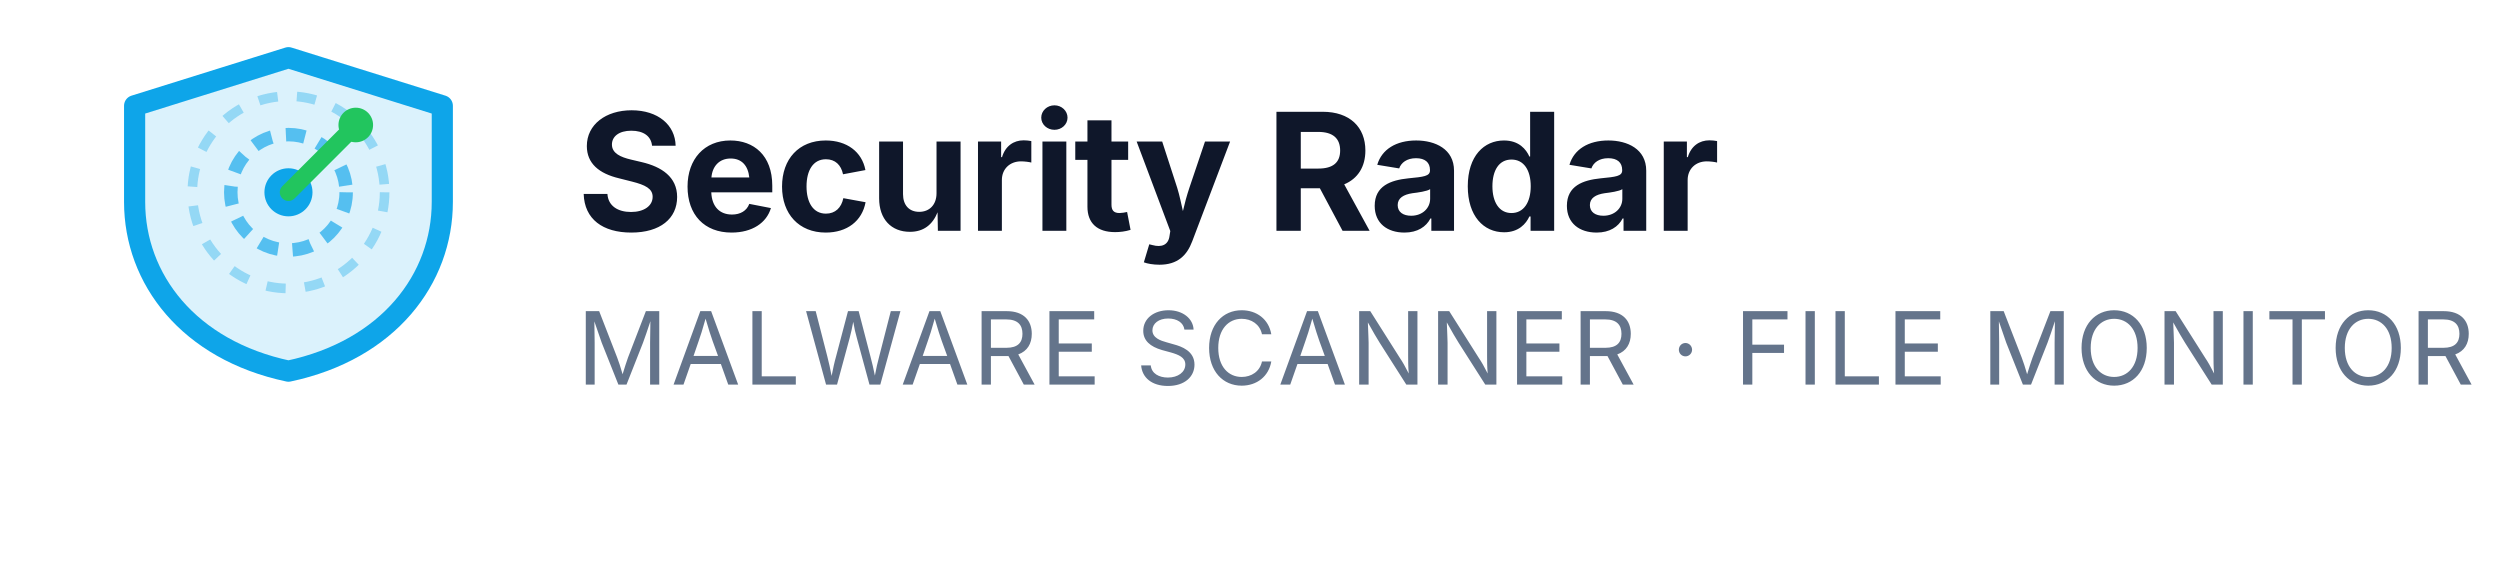
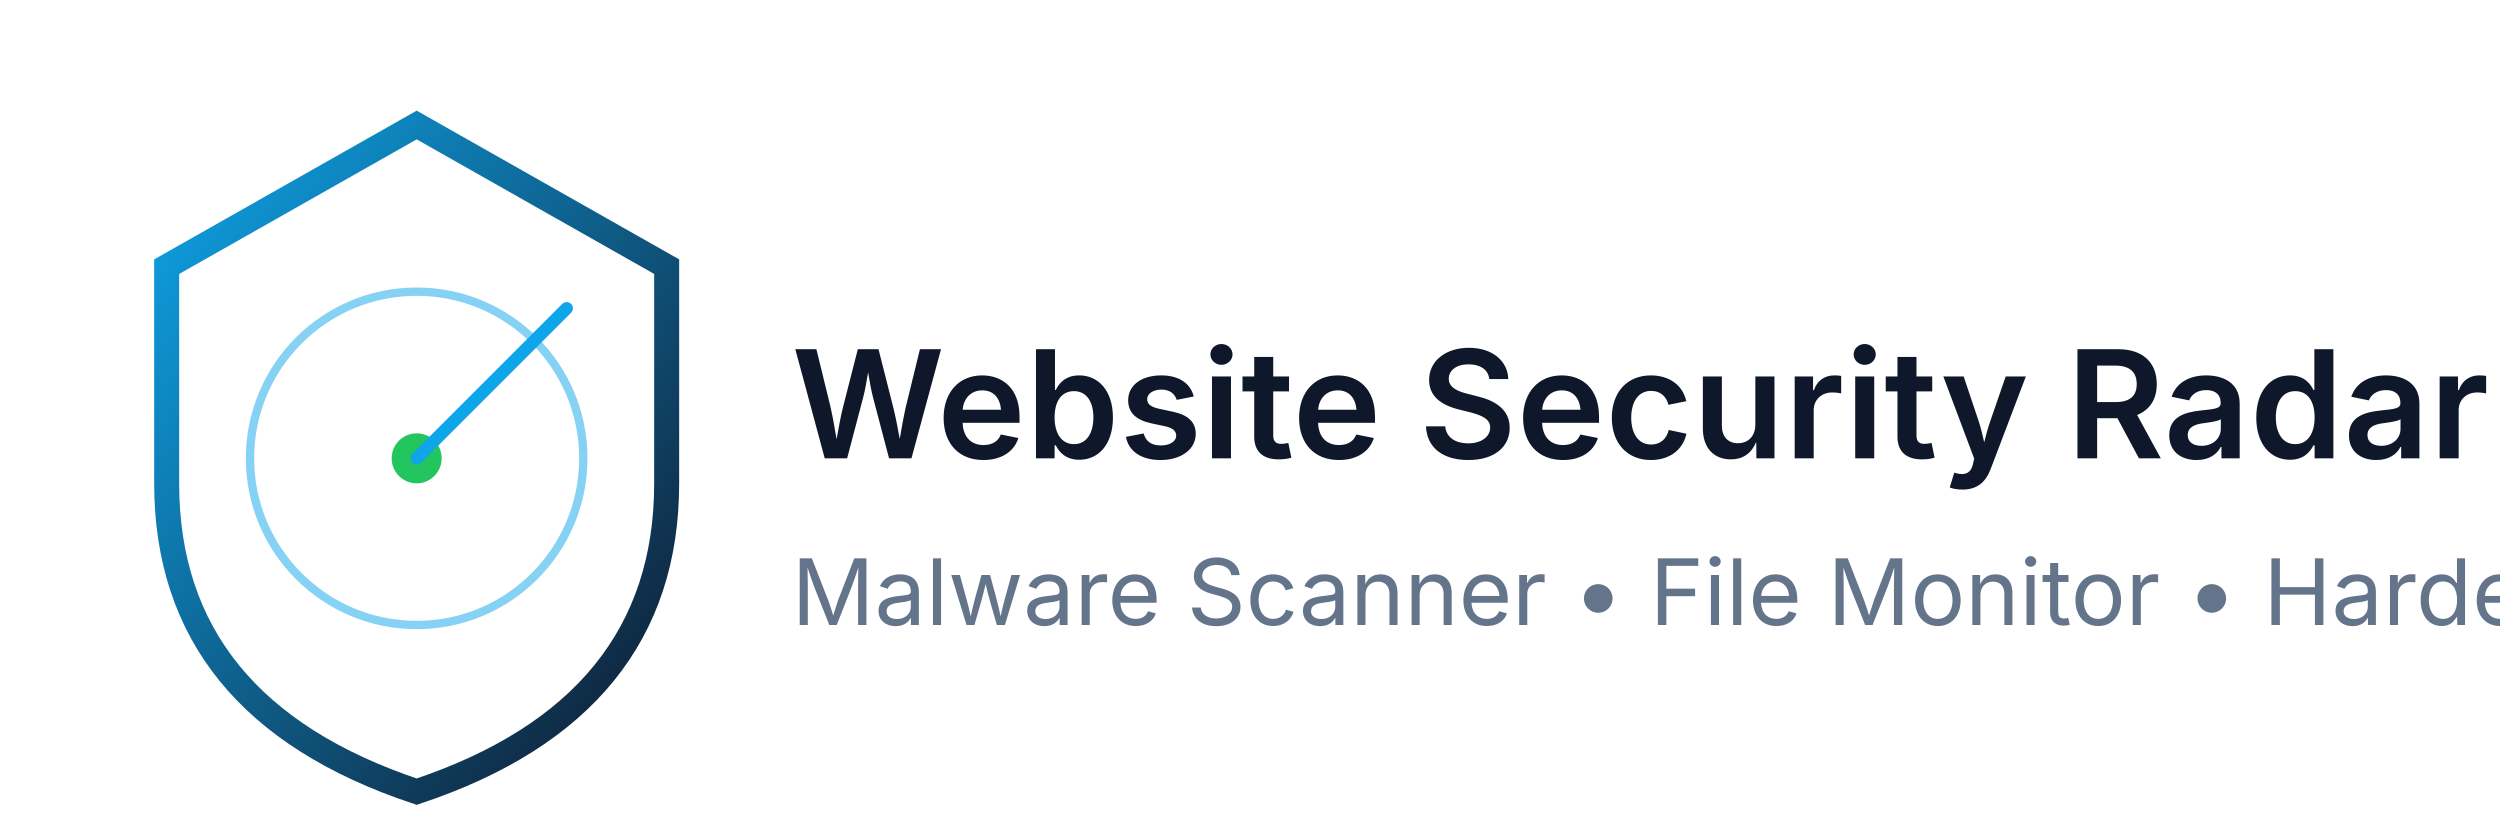
- <svg xmlns="http://www.w3.org/2000/svg" viewBox="0 0 260 60" fill="none">
-   <path d="M30 6L14 11v10c0 8 5.6 15.4 16 17.6C40.4 36.4 46 29 46 21V11L30 6z" fill="#0EA5E9" opacity=".15" />
-   <path d="M30 6L14 11v10c0 8 5.6 15.4 16 17.6C40.4 36.4 46 29 46 21V11L30 6z" stroke="#0EA5E9" stroke-width="2.2" stroke-linejoin="round" />
-   <circle cx="30" cy="20" r="2.5" fill="#0EA5E9" />
-   <circle cx="30" cy="20" r="6" stroke="#0EA5E9" stroke-width="1.4" opacity=".65" stroke-dasharray="2 1.5" />
-   <circle cx="30" cy="20" r="10" stroke="#0EA5E9" stroke-width="1" opacity=".35" stroke-dasharray="2 2" />
-   <line x1="30" y1="20" x2="37" y2="13" stroke="#22C55E" stroke-width="1.8" stroke-linecap="round" />
-   <circle cx="37" cy="13" r="1.8" fill="#22C55E" />
-   <text x="60" y="24" font-family="-apple-system, BlinkMacSystemFont, 'Segoe UI', sans-serif" font-size="17" font-weight="700" fill="#0F172A" letter-spacing="-0.3">
-     Security Radar
-   </text>
-   <text x="60" y="40" font-family="-apple-system, BlinkMacSystemFont, 'Segoe UI', sans-serif" font-size="10.5" font-weight="400" fill="#64748B" letter-spacing="0.3">
-     MALWARE SCANNER · FILE MONITOR · HARDENING
-   </text>
+ <svg xmlns="http://www.w3.org/2000/svg" viewBox="0 0 300 100" width="300" height="100">
+   <defs>
+     <linearGradient id="wsr-grad" x1="0%" y1="0%" x2="100%" y2="100%">
+       <stop offset="0%" style="stop-color:#0EA5E9" />
+       <stop offset="100%" style="stop-color:#0F172A" />
+     </linearGradient>
+   </defs>
+   <g transform="translate(10,10)">
+     <path d="M40 5 L70 22 L70 48 Q70 75 40 85 Q10 75 10 48 L10 22 Z" fill="none" stroke="url(#wsr-grad)" stroke-width="3" />
+     <circle cx="40" cy="45" r="20" fill="none" stroke="#0EA5E9" stroke-width="1" opacity="0.5" />
+     <circle cx="40" cy="45" r="3" fill="#22C55E" />
+     <line x1="40" y1="45" x2="58" y2="27" stroke="#0EA5E9" stroke-width="1.5" stroke-linecap="round">
+       <animateTransform attributeName="transform" type="rotate" from="0 40 45" to="360 40 45" dur="4s" repeatCount="indefinite" />
+     </line>
+   </g>
+   <text x="95" y="55" font-family="system-ui, -apple-system, sans-serif" font-size="18" font-weight="600" fill="#0F172A">
+             Website Security Radar
+       </text>
+   <text x="95" y="75" font-family="system-ui, -apple-system, sans-serif" font-size="11" fill="#64748B">
+             Malware Scanner • File Monitor • Hardening Check
+       </text>
</svg>
